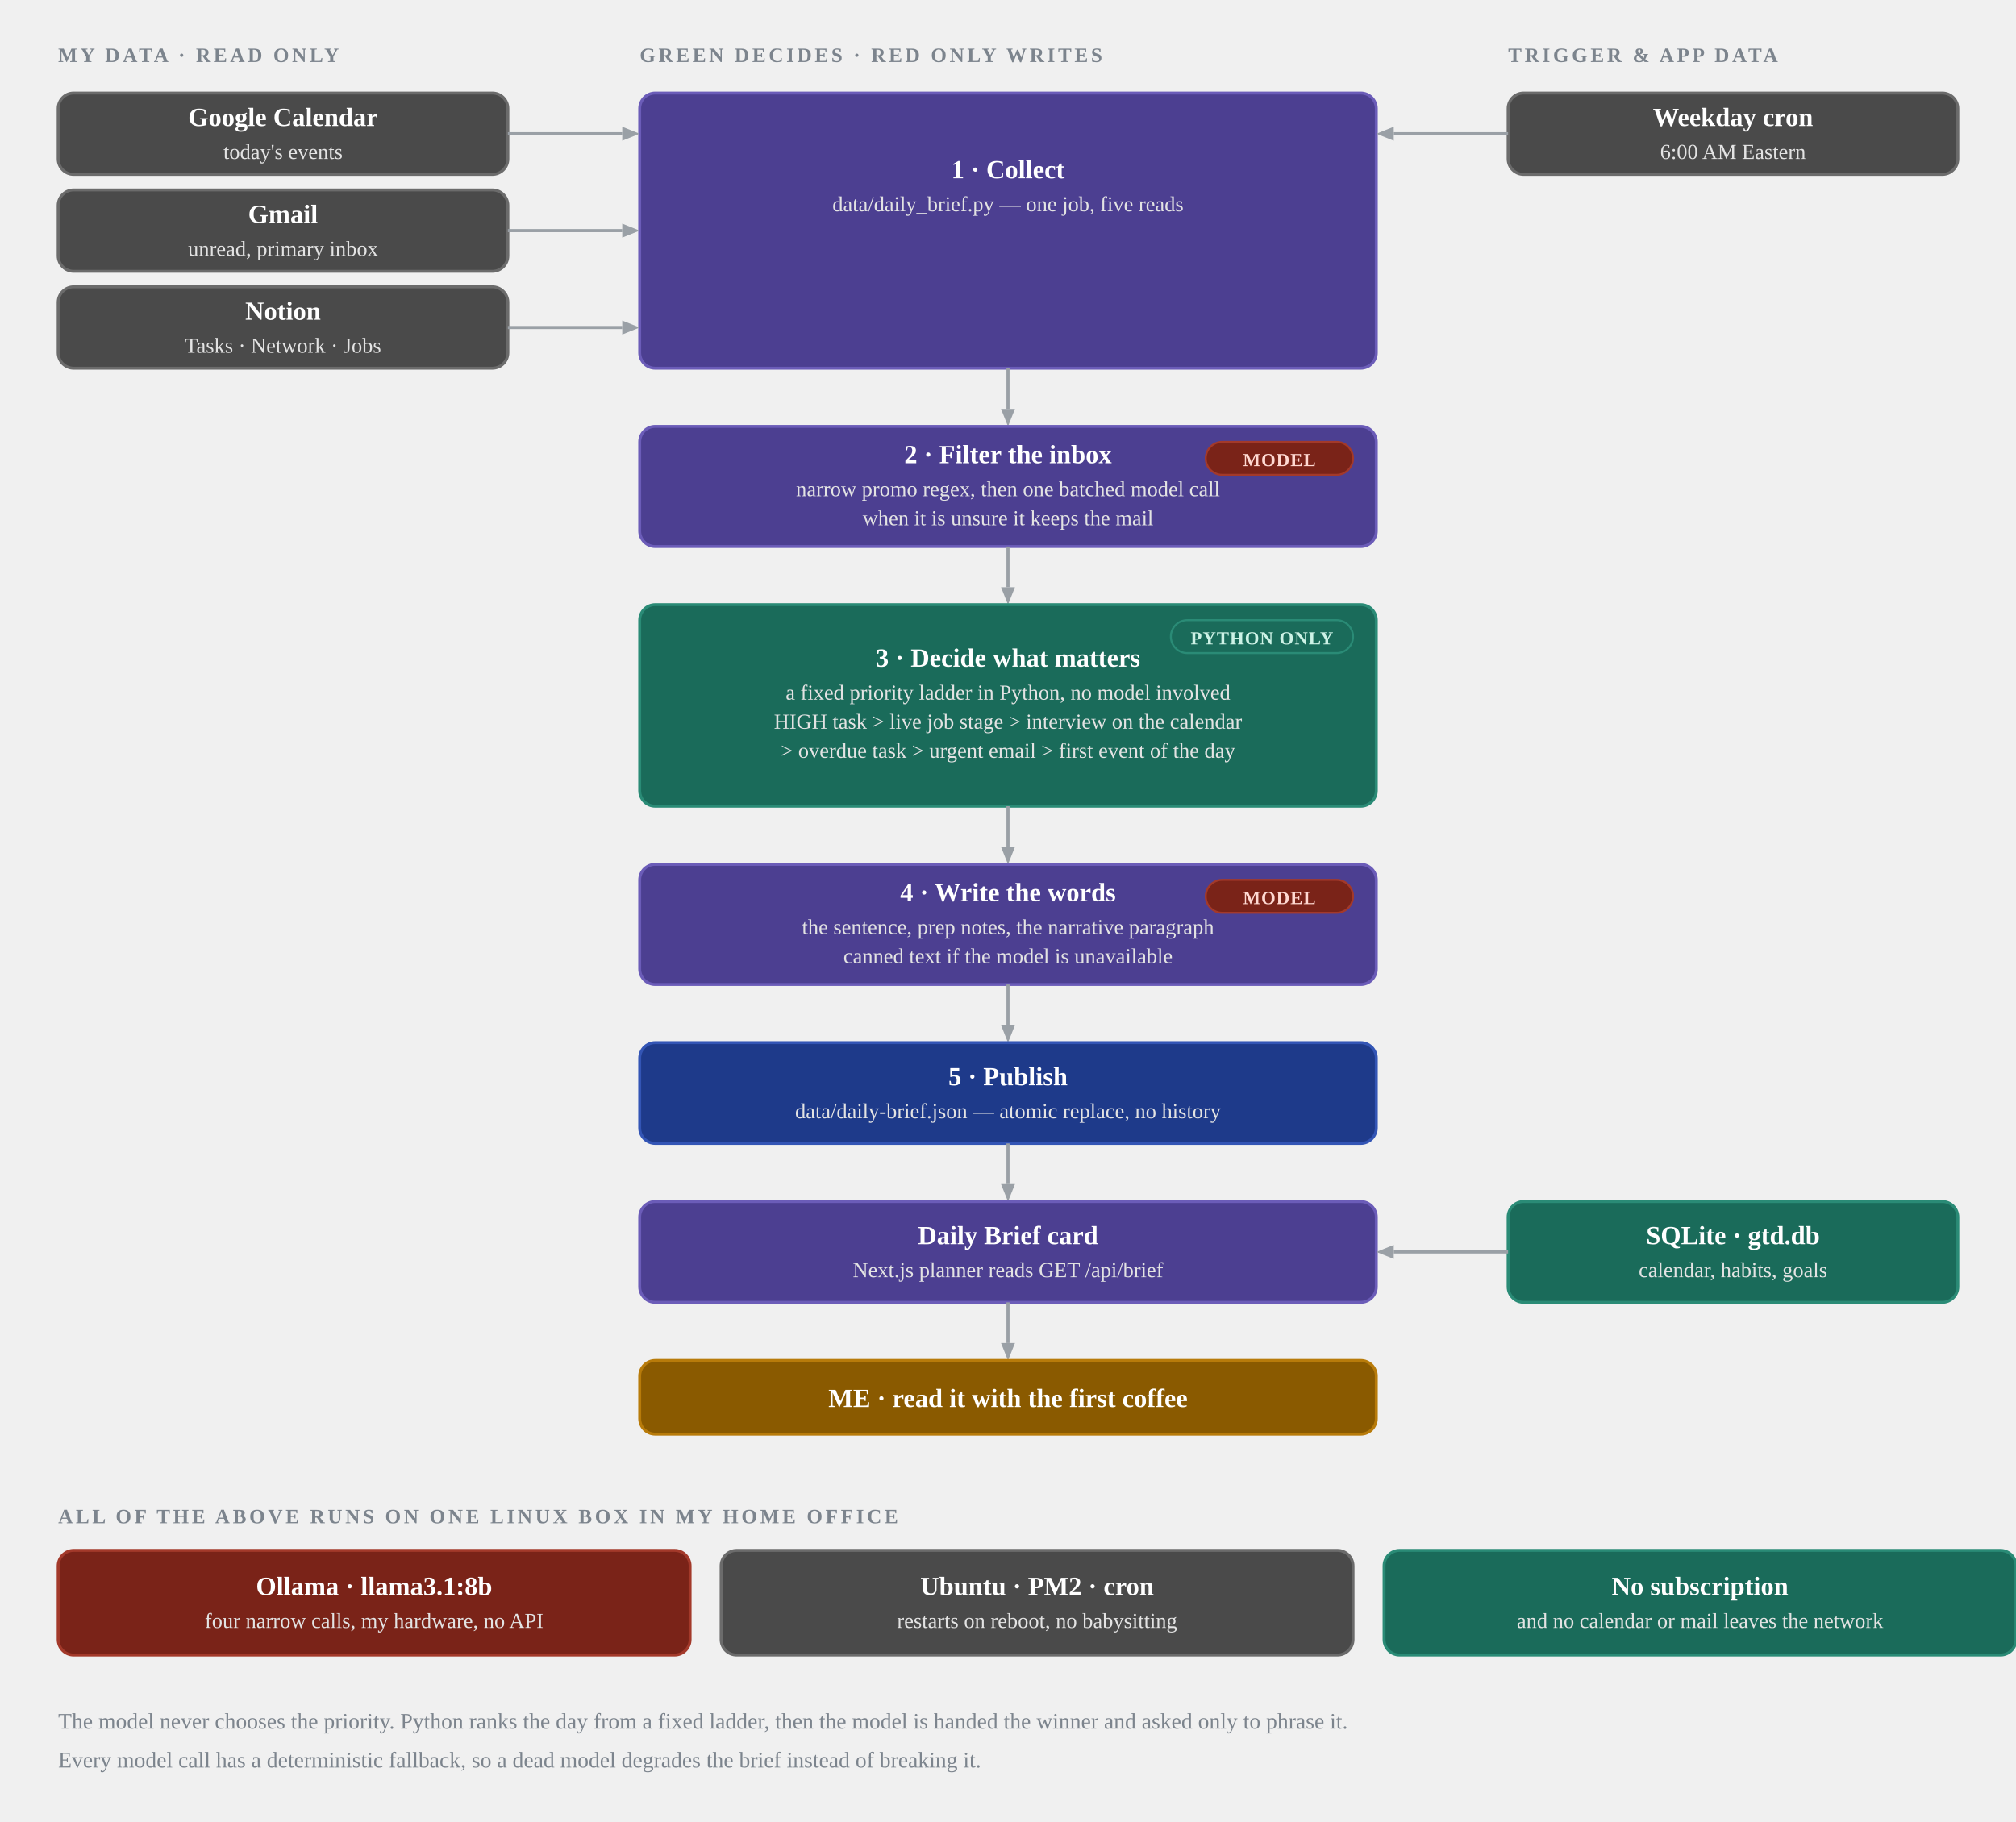
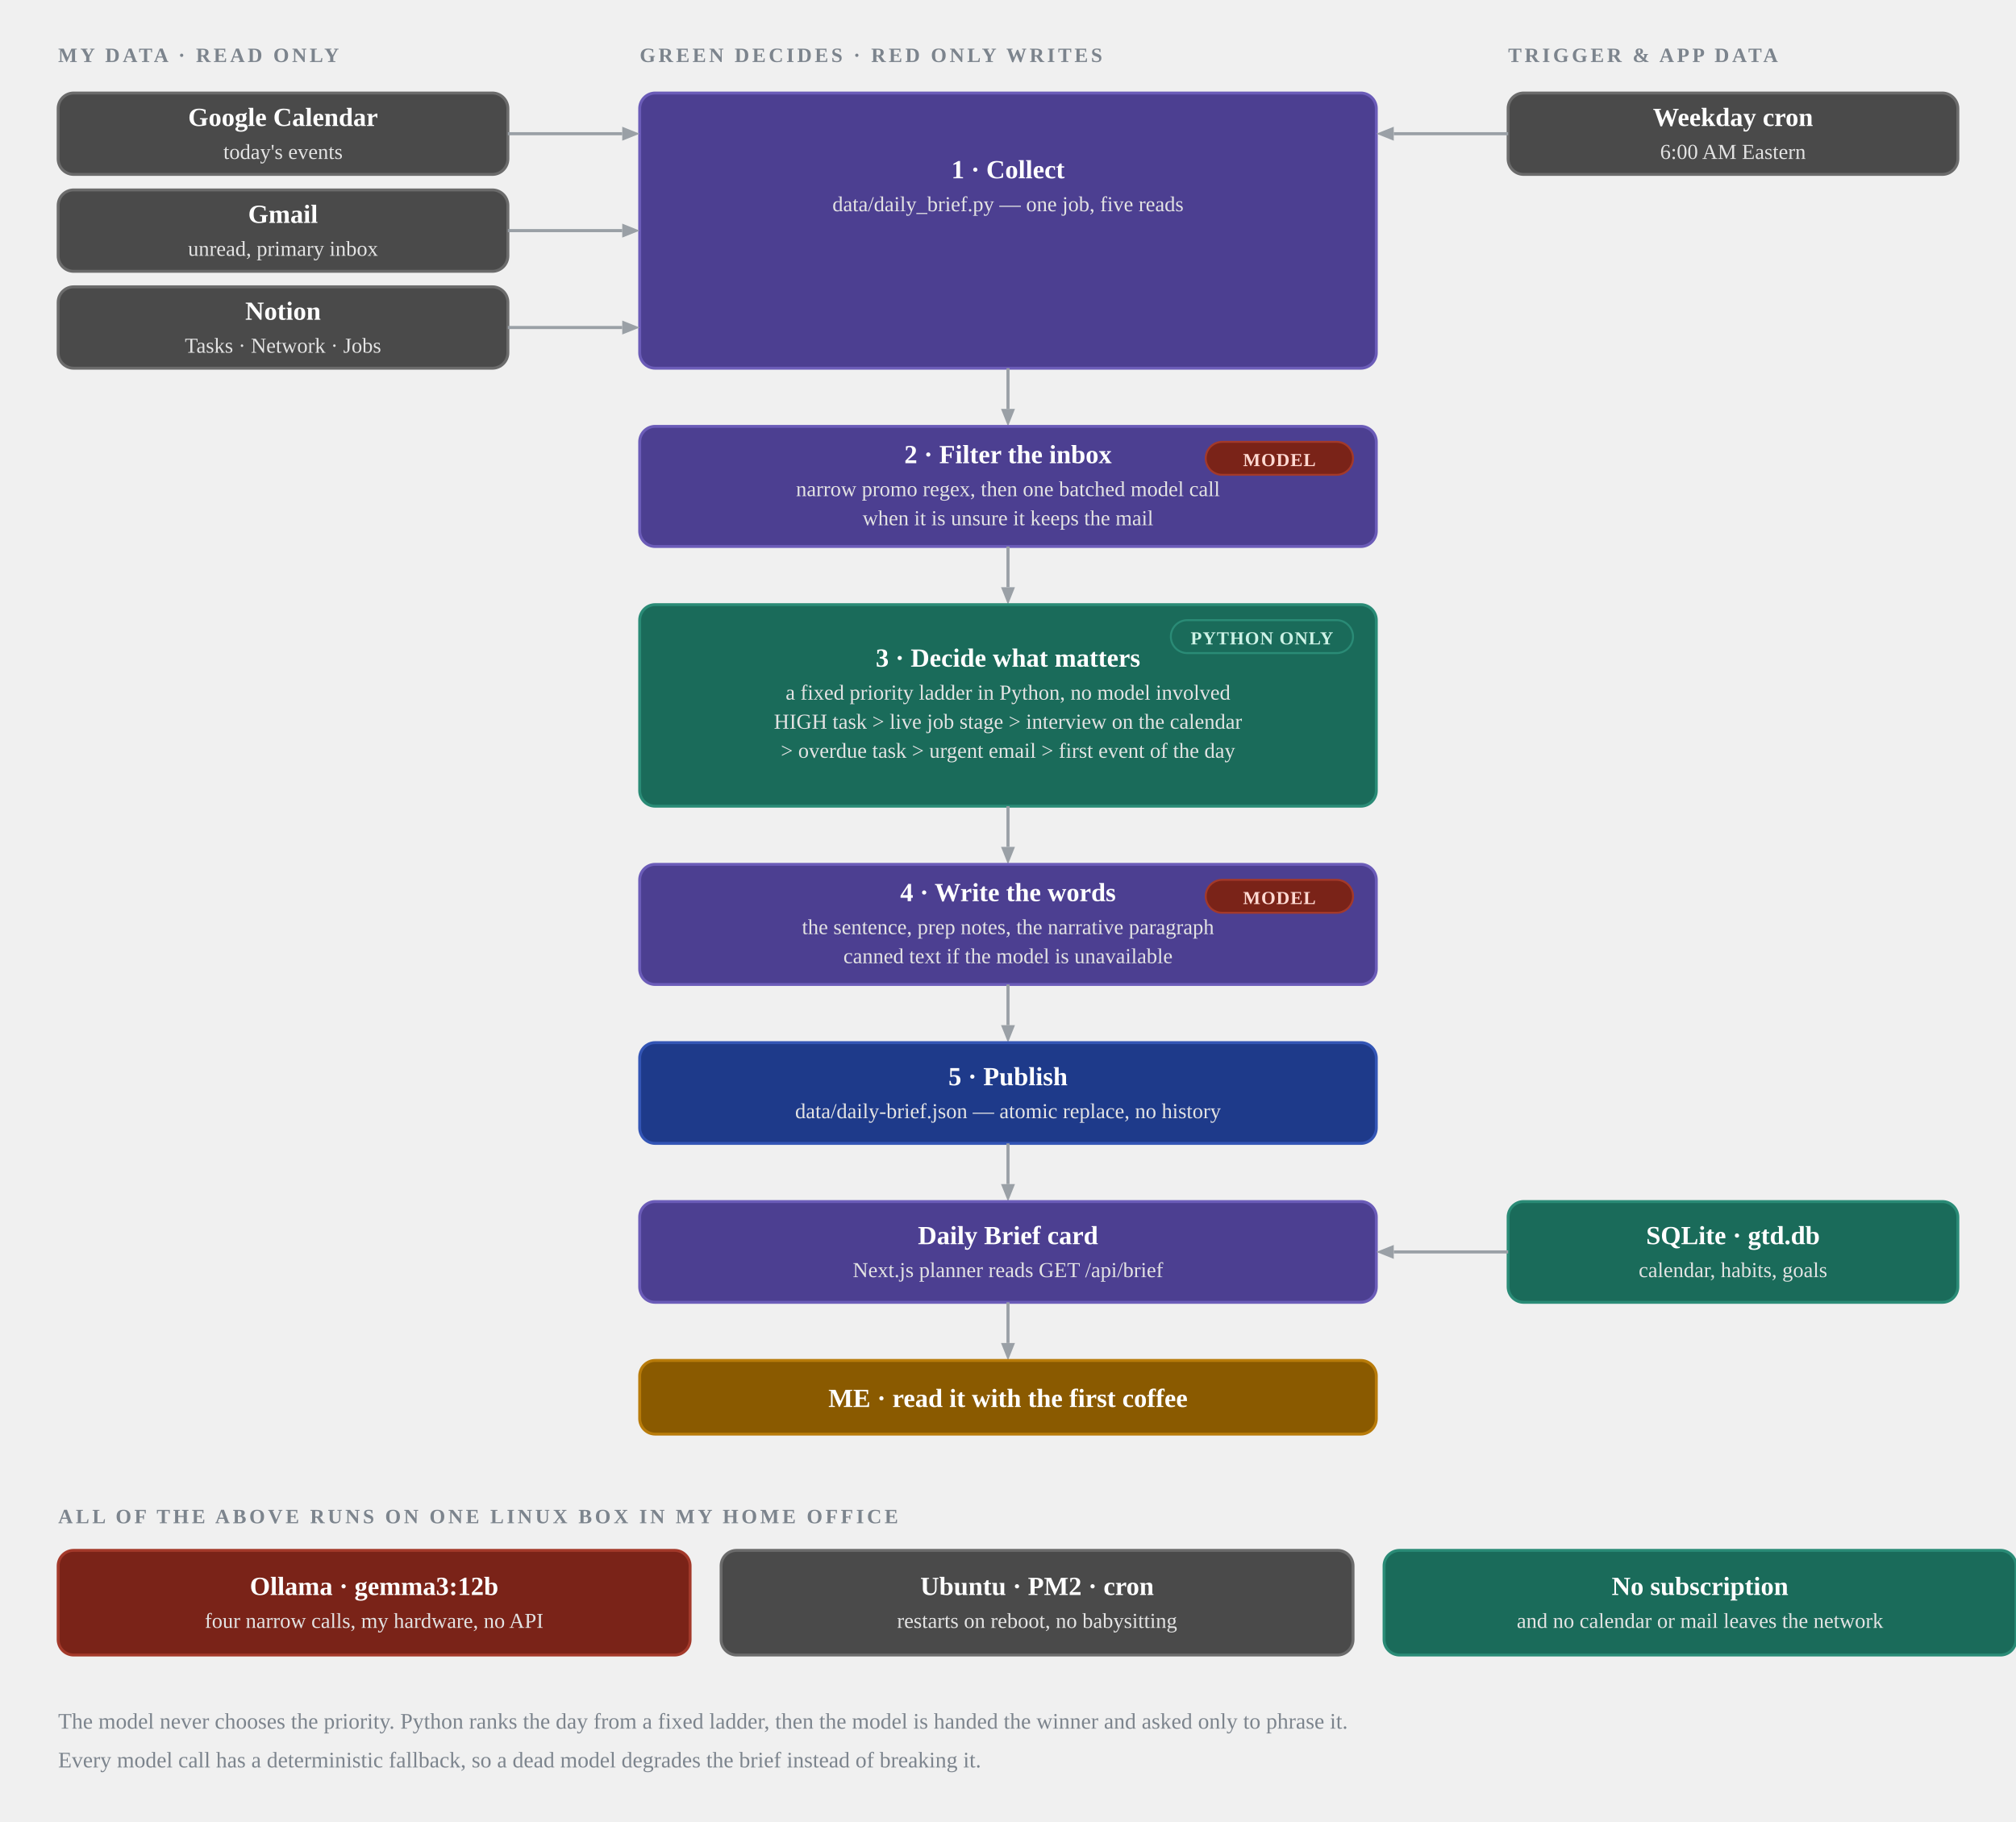
<svg xmlns="http://www.w3.org/2000/svg" viewBox="0 0 1040 940" width="1040" height="940" role="img" aria-labelledby="gttl gdsc">
  <text x="30" y="32" fill="#7c848d" font-size="10.5" font-weight="700" letter-spacing="1.5">MY DATA  ·  READ ONLY</text>
  <text x="330" y="32" fill="#7c848d" font-size="10.5" font-weight="700" letter-spacing="1.5">GREEN DECIDES  ·  RED ONLY WRITES</text>
  <text x="778" y="32" fill="#7c848d" font-size="10.5" font-weight="700" letter-spacing="1.5">TRIGGER  &amp;  APP DATA</text>
  <rect x="330" y="48" width="380" height="142" rx="8" fill="#4c3f91" stroke="#6b5cb8" stroke-width="1.5" />
  <text x="520.0" y="92" text-anchor="middle" fill="#fff" font-size="13.5" font-weight="600">1 · Collect</text>
  <text x="520.0" y="109" text-anchor="middle" fill="#e3e3e3" font-size="11">data/daily_brief.py — one job, five reads</text>
  <rect x="30" y="48" width="232" height="42" rx="8" fill="#4a4a4a" stroke="#6b6b6b" stroke-width="1.5" />
  <text x="146.0" y="65.0" text-anchor="middle" fill="#fff" font-size="13.5" font-weight="600">Google Calendar</text>
  <text x="146.0" y="82.0" text-anchor="middle" fill="#e3e3e3" font-size="11">today's events</text>
  <rect x="30" y="98" width="232" height="42" rx="8" fill="#4a4a4a" stroke="#6b6b6b" stroke-width="1.5" />
  <text x="146.0" y="115.0" text-anchor="middle" fill="#fff" font-size="13.5" font-weight="600">Gmail</text>
  <text x="146.0" y="132.0" text-anchor="middle" fill="#e3e3e3" font-size="11">unread, primary inbox</text>
  <rect x="30" y="148" width="232" height="42" rx="8" fill="#4a4a4a" stroke="#6b6b6b" stroke-width="1.5" />
  <text x="146.0" y="165.0" text-anchor="middle" fill="#fff" font-size="13.5" font-weight="600">Notion</text>
  <text x="146.0" y="182.0" text-anchor="middle" fill="#e3e3e3" font-size="11">Tasks · Network · Jobs</text>
  <line x1="262" y1="69" x2="321" y2="69" stroke="#9aa0a6" stroke-width="1.6" />
  <polygon points="330,69 321,72.6 321,65.4" fill="#9aa0a6" />
  <line x1="262" y1="119" x2="321" y2="119" stroke="#9aa0a6" stroke-width="1.6" />
  <polygon points="330,119 321,122.6 321,115.4" fill="#9aa0a6" />
  <line x1="262" y1="169" x2="321" y2="169" stroke="#9aa0a6" stroke-width="1.6" />
  <polygon points="330,169 321,172.6 321,165.4" fill="#9aa0a6" />
  <rect x="778" y="48" width="232" height="42" rx="8" fill="#4a4a4a" stroke="#6b6b6b" stroke-width="1.5" />
  <text x="894.0" y="65.0" text-anchor="middle" fill="#fff" font-size="13.5" font-weight="600">Weekday cron</text>
  <text x="894.0" y="82.0" text-anchor="middle" fill="#e3e3e3" font-size="11">6:00 AM Eastern</text>
  <line x1="778" y1="69" x2="719" y2="69" stroke="#9aa0a6" stroke-width="1.6" />
  <polygon points="710,69 719,72.6 719,65.4" fill="#9aa0a6" />
  <line x1="520.0" y1="190" x2="520.0" y2="211" stroke="#9aa0a6" stroke-width="1.6" />
  <polygon points="520.0,220 516.4,211 523.6,211" fill="#9aa0a6" />
  <rect x="330" y="220" width="380" height="62" rx="8" fill="#4c3f91" stroke="#6b5cb8" stroke-width="1.5" />
  <text x="520.0" y="239.0" text-anchor="middle" fill="#fff" font-size="13.5" font-weight="600">2 · Filter the inbox</text>
  <text x="520.0" y="256.0" text-anchor="middle" fill="#e3e3e3" font-size="11">narrow promo regex, then one batched model call</text>
  <text x="520.0" y="271.0" text-anchor="middle" fill="#e3e3e3" font-size="11">when it is unsure it keeps the mail</text>
  <rect x="622" y="228" width="76" height="17" rx="8.5" fill="#7a2318" stroke="#a3392a" stroke-width="1" />
  <text x="660.0" y="240.5" text-anchor="middle" fill="#ffd9d2" font-size="9.5" font-weight="700" letter-spacing="0.4">MODEL</text>
  <line x1="520.0" y1="282" x2="520.0" y2="303" stroke="#9aa0a6" stroke-width="1.6" />
  <polygon points="520.0,312 516.4,303 523.6,303" fill="#9aa0a6" />
  <rect x="330" y="312" width="380" height="104" rx="8" fill="#1a6b5a" stroke="#2a8b76" stroke-width="1.5" />
  <text x="520.0" y="344.0" text-anchor="middle" fill="#fff" font-size="13.5" font-weight="600">3 · Decide what matters</text>
  <text x="520.0" y="361.0" text-anchor="middle" fill="#e3e3e3" font-size="11">a fixed priority ladder in Python, no model involved</text>
  <text x="520.0" y="376.0" text-anchor="middle" fill="#e3e3e3" font-size="11">HIGH task &gt; live job stage &gt; interview on the calendar</text>
  <text x="520.0" y="391.0" text-anchor="middle" fill="#e3e3e3" font-size="11">&gt; overdue task &gt; urgent email &gt; first event of the day</text>
  <rect x="604" y="320" width="94" height="17" rx="8.5" fill="#1a6b5a" stroke="#2a8b76" stroke-width="1" />
  <text x="651.0" y="332.5" text-anchor="middle" fill="#cdf2e6" font-size="9.5" font-weight="700" letter-spacing="0.4">PYTHON ONLY</text>
  <line x1="520.0" y1="416" x2="520.0" y2="437" stroke="#9aa0a6" stroke-width="1.6" />
  <polygon points="520.0,446 516.4,437 523.6,437" fill="#9aa0a6" />
  <rect x="330" y="446" width="380" height="62" rx="8" fill="#4c3f91" stroke="#6b5cb8" stroke-width="1.5" />
  <text x="520.0" y="465.0" text-anchor="middle" fill="#fff" font-size="13.5" font-weight="600">4 · Write the words</text>
  <text x="520.0" y="482.0" text-anchor="middle" fill="#e3e3e3" font-size="11">the sentence, prep notes, the narrative paragraph</text>
  <text x="520.0" y="497.0" text-anchor="middle" fill="#e3e3e3" font-size="11">canned text if the model is unavailable</text>
  <rect x="622" y="454" width="76" height="17" rx="8.5" fill="#7a2318" stroke="#a3392a" stroke-width="1" />
  <text x="660.0" y="466.5" text-anchor="middle" fill="#ffd9d2" font-size="9.5" font-weight="700" letter-spacing="0.4">MODEL</text>
  <line x1="520.0" y1="508" x2="520.0" y2="529" stroke="#9aa0a6" stroke-width="1.6" />
  <polygon points="520.0,538 516.4,529 523.6,529" fill="#9aa0a6" />
  <rect x="330" y="538" width="380" height="52" rx="8" fill="#1e3a8a" stroke="#3355b5" stroke-width="1.5" />
  <text x="520.0" y="560.0" text-anchor="middle" fill="#fff" font-size="13.5" font-weight="600">5 · Publish</text>
  <text x="520.0" y="577.0" text-anchor="middle" fill="#e3e3e3" font-size="11">data/daily-brief.json — atomic replace, no history</text>
  <line x1="520.0" y1="590" x2="520.0" y2="611" stroke="#9aa0a6" stroke-width="1.6" />
  <polygon points="520.0,620 516.4,611 523.6,611" fill="#9aa0a6" />
  <rect x="330" y="620" width="380" height="52" rx="8" fill="#4c3f91" stroke="#6b5cb8" stroke-width="1.5" />
  <text x="520.0" y="642.0" text-anchor="middle" fill="#fff" font-size="13.5" font-weight="600">Daily Brief card</text>
  <text x="520.0" y="659.0" text-anchor="middle" fill="#e3e3e3" font-size="11">Next.js planner reads GET /api/brief</text>
  <rect x="778" y="620" width="232" height="52" rx="8" fill="#1a6b5a" stroke="#2a8b76" stroke-width="1.5" />
  <text x="894.0" y="642.0" text-anchor="middle" fill="#fff" font-size="13.5" font-weight="600">SQLite · gtd.db</text>
  <text x="894.0" y="659.0" text-anchor="middle" fill="#e3e3e3" font-size="11">calendar, habits, goals</text>
  <line x1="778" y1="646" x2="719" y2="646" stroke="#9aa0a6" stroke-width="1.6" />
  <polygon points="710,646 719,649.6 719,642.4" fill="#9aa0a6" />
  <line x1="520.0" y1="672" x2="520.0" y2="693" stroke="#9aa0a6" stroke-width="1.6" />
  <polygon points="520.0,702 516.4,693 523.6,693" fill="#9aa0a6" />
  <rect x="330" y="702" width="380" height="38" rx="8" fill="#8a5a00" stroke="#b87b0a" stroke-width="1.5" />
  <text x="520.0" y="726.0" text-anchor="middle" fill="#fff" font-size="13.5" font-weight="600">ME · read it with the first coffee</text>
  <text x="30" y="786" fill="#7c848d" font-size="10.5" font-weight="700" letter-spacing="1.5">ALL OF THE ABOVE RUNS ON ONE LINUX BOX IN MY HOME OFFICE</text>
  <rect x="30" y="800" width="326" height="54" rx="8" fill="#7a2318" stroke="#a3392a" stroke-width="1.5" />
-   <text x="193.0" y="823.0" text-anchor="middle" fill="#fff" font-size="13.5" font-weight="600">Ollama · llama3.1:8b</text>
+   <text x="193.0" y="823.0" text-anchor="middle" fill="#fff" font-size="13.5" font-weight="600">Ollama · gemma3:12b</text>
  <text x="193.0" y="840.0" text-anchor="middle" fill="#e3e3e3" font-size="11">four narrow calls, my hardware, no API</text>
  <rect x="372" y="800" width="326" height="54" rx="8" fill="#4a4a4a" stroke="#6b6b6b" stroke-width="1.5" />
  <text x="535.0" y="823.0" text-anchor="middle" fill="#fff" font-size="13.5" font-weight="600">Ubuntu · PM2 · cron</text>
  <text x="535.0" y="840.0" text-anchor="middle" fill="#e3e3e3" font-size="11">restarts on reboot, no babysitting</text>
  <rect x="714" y="800" width="326" height="54" rx="8" fill="#1a6b5a" stroke="#2a8b76" stroke-width="1.5" />
  <text x="877.0" y="823.0" text-anchor="middle" fill="#fff" font-size="13.5" font-weight="600">No subscription</text>
  <text x="877.0" y="840.0" text-anchor="middle" fill="#e3e3e3" font-size="11">and no calendar or mail leaves the network</text>
  <text x="30" y="892" fill="#7c848d" font-size="11.5">The model never chooses the priority.  Python ranks the day from a fixed ladder, then the model is handed the winner and asked only to phrase it.</text>
  <text x="30" y="912" fill="#7c848d" font-size="11.5">Every model call has a deterministic fallback, so a dead model degrades the brief instead of breaking it.</text>
</svg>
